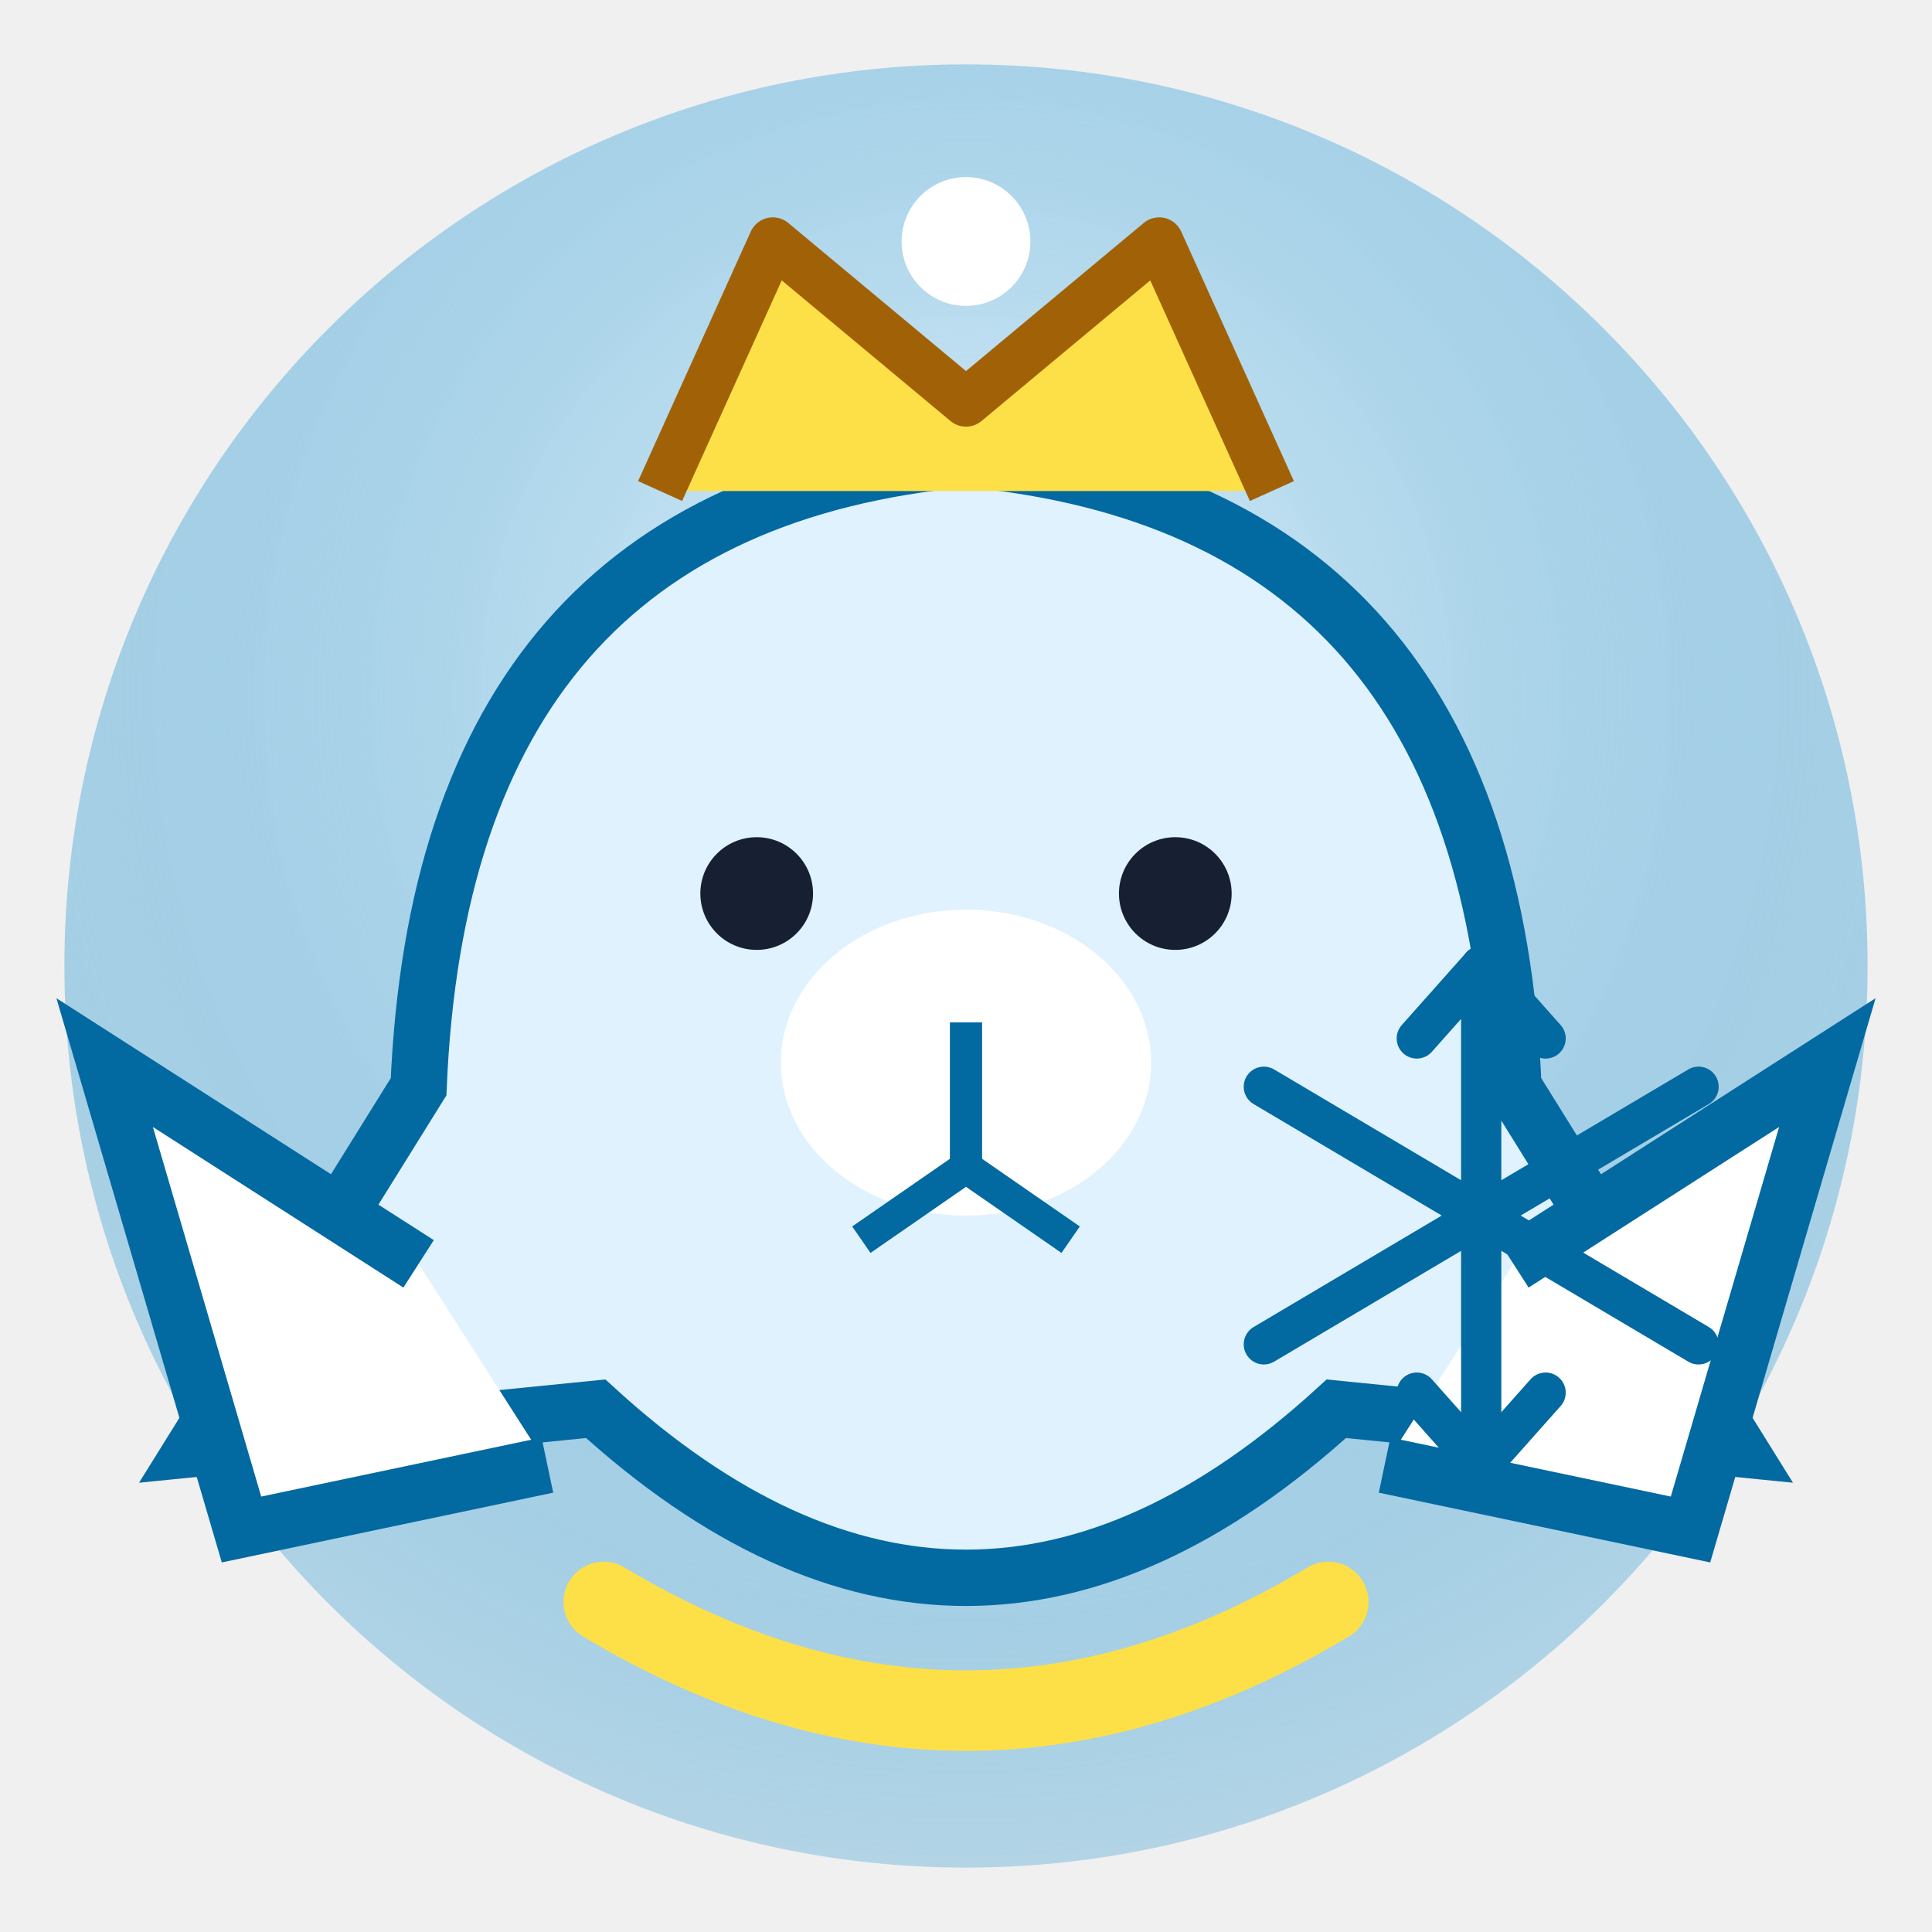
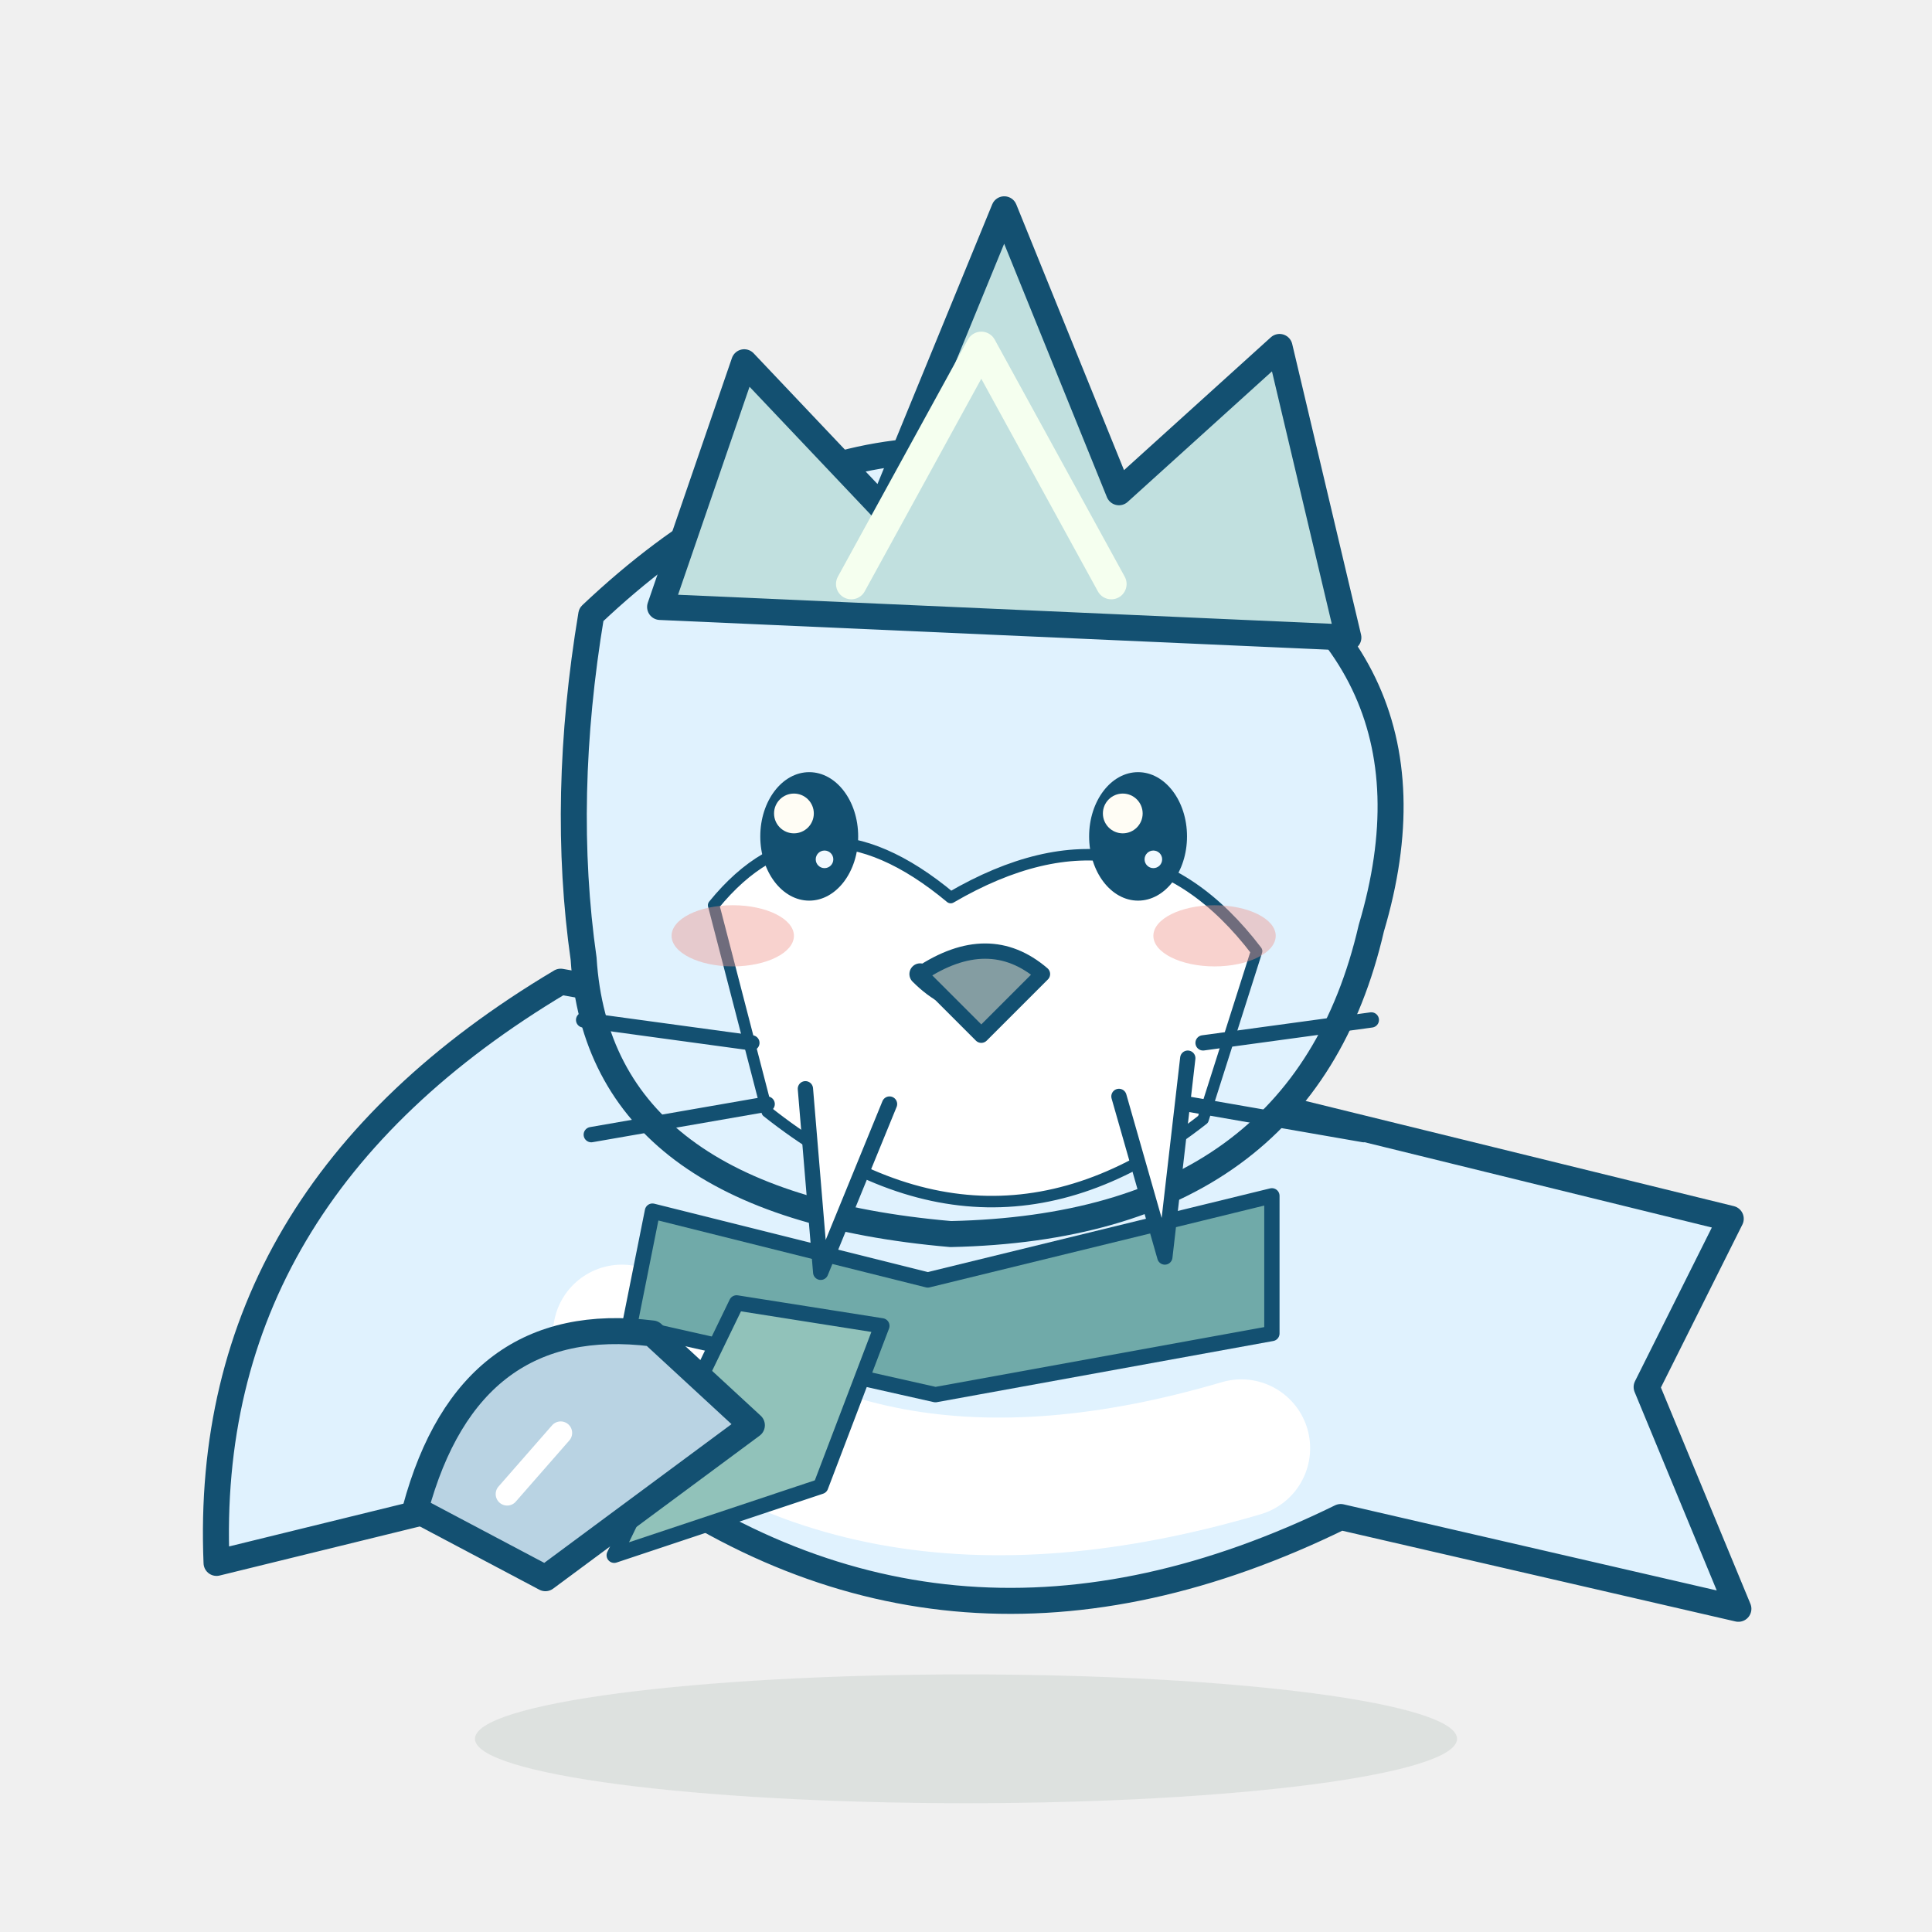
- <svg xmlns="http://www.w3.org/2000/svg" viewBox="0 0 240 240" role="img" aria-label="오로라월러스">
-   <defs>
-     <radialGradient id="bg-s2_ice_frost_seal_3" cx="50%" cy="35%" r="70%">
-       <stop offset="0" stop-color="#f0f9ff" />
-       <stop offset="1" stop-color="#0284c7" stop-opacity=".22" />
-     </radialGradient>
-   </defs>
-   <circle cx="120" cy="120" r="112" fill="url(#bg-s2_ice_frost_seal_3)" />
-   <g>
-     <path d="M52 135q3-72 68-78 65 6 68 78l28 45-50-5q-46 42-92 0l-50 5z" fill="#e0f2fe" stroke="#0369a1" stroke-width="7" />
-     <circle cx="94" cy="111" r="7" fill="#172033" />
-     <circle cx="146" cy="111" r="7" fill="#172033" />
-     <ellipse cx="120" cy="132" rx="23" ry="19" fill="#ffffff" />
-     <path d="M120 127v18M120 145l-13 9M120 145l13 9" stroke="#0369a1" stroke-width="4" />
-     <path d="M52 157L13 132l17 58 38-8M188 157l39-25-17 58-38-8" fill="#ffffff" stroke="#0369a1" stroke-width="7" />
-     <path d="M82 61l14-31 24 20 24-20 14 31" fill="#fde047" stroke="#a16207" stroke-width="6" stroke-linejoin="round" />
-     <circle cx="120" cy="30" r="8" fill="#fff" />
-     <path d="M75 199q45 27 90 0" fill="none" stroke="#fde047" stroke-width="10" stroke-linecap="round" />
-     <g transform="translate(184 151)" stroke="#0369a1" stroke-width="5" stroke-linecap="round">
-       <path d="M0-31V31M-27-16L27 16M-27 16L27-16" />
-       <path d="M0-31l-8 9M0-31l8 9M0 31l-8-9M0 31l8-9" />
+ <svg xmlns="http://www.w3.org/2000/svg" viewBox="0 0 240 240" class="s2-monster-svg hw-character" data-art-version="13.0.0" role="img" aria-label="오로라코">
+   <ellipse cx="120" cy="216" rx="61" ry="8" fill="#385849" opacity=".10" />
+   <g class="hw-character-body" transform="translate(6 7) scale(.95)" stroke-linejoin="round" stroke-linecap="round">
+     <path d="M67 121q-47 28-45 76l53-13q43 32 94 7l52 12-12-29 11-22-57-14z" fill="#e0f2fe" stroke="#135071" stroke-width="3.4" stroke-linejoin="round" stroke-linecap="round" />
+     <path d="M75 167q30 30 81 15" fill="none" stroke="#ffffff" stroke-width="18" stroke-linejoin="round" stroke-linecap="round" />
+     <path d="M71 73q37-35 76-13 37 17 26 54-9 39-55 40-46-4-48-36-3-21 1-45z" fill="#e0f2fe" stroke="#135071" stroke-width="3.4" stroke-linejoin="round" stroke-linecap="round" />
+     <path d="M87 111q13-16 31-1 24-14 40 7l-7 22q-28 22-57-1z" fill="#ffffff" stroke="#135071" stroke-width="1.5" stroke-linejoin="round" stroke-linecap="round" />
+     <g class="hw-character-eye">
+       <ellipse cx="99.5" cy="102" rx="6.4" ry="8.4" fill="#135071" />
+       <circle cx="97.5" cy="99" r="2.6" fill="#fffdf5" />
+       <circle cx="101.5" cy="105" r="1.15" fill="#f1f9ff" />
    </g>
+     <g class="hw-character-eye">
+       <ellipse cx="142.5" cy="102" rx="6.4" ry="8.4" fill="#135071" />
+       <circle cx="140.5" cy="99" r="2.6" fill="#fffdf5" />
+       <circle cx="144.5" cy="105" r="1.15" fill="#f1f9ff" />
+     </g>
+     <path d="M114 120q7 7 14 0" fill="none" stroke="#135071" stroke-width="2.8" stroke-linejoin="round" stroke-linecap="round" />
+     <g fill="#ee938b" opacity=".42">
+       <ellipse cx="89.5" cy="115" rx="8" ry="4" />
+       <ellipse cx="152.5" cy="115" rx="8" ry="4" />
+     </g>
+     <path d="M114 120q9-6 16 0l-8 8z" fill="#849da2" stroke="#135071" stroke-width="2" stroke-linejoin="round" stroke-linecap="round" />
+     <path d="M92 129l-22-3m24 11-23 4M151 129l22-3m-24 11 23 4" fill="none" stroke="#135071" stroke-width="2" stroke-linejoin="round" stroke-linecap="round" />
+     <path d="M79 151l36 9 45-11 0 18-44 8-40-9z" fill="#70aaa9" stroke="#135071" stroke-width="2" stroke-linejoin="round" stroke-linecap="round" />
+     <path d="M90 163l-16 33 27-9 8-21z" fill="#91c2ba" stroke="#135071" stroke-width="2" stroke-linejoin="round" stroke-linecap="round" />
+     <path d="M80 72l11-32 18 19 16-39 15 37 21-19 9 38z" fill="#c1e0df" stroke="#135071" stroke-width="3.4" stroke-linejoin="round" stroke-linecap="round" />
+     <path d="M105 69l17-31 17 31" fill="none" stroke="#f5ffef" stroke-width="4" stroke-linejoin="round" stroke-linecap="round" />
+     <path d="M99 135l2 24 9-22M140 136l6 21 3-26" fill="#ffffff" stroke="#135071" stroke-width="2" stroke-linejoin="round" stroke-linecap="round" />
+     <path d="M79 167q-24-3-31 23l17 9 27-20z" fill="#b9d3e3" stroke="#135071" stroke-width="3.4" stroke-linejoin="round" stroke-linecap="round" />
+     <path d="M60 188l7-8" fill="none" stroke="#ffffff" stroke-width="3" stroke-linejoin="round" stroke-linecap="round" />
  </g>
</svg>
